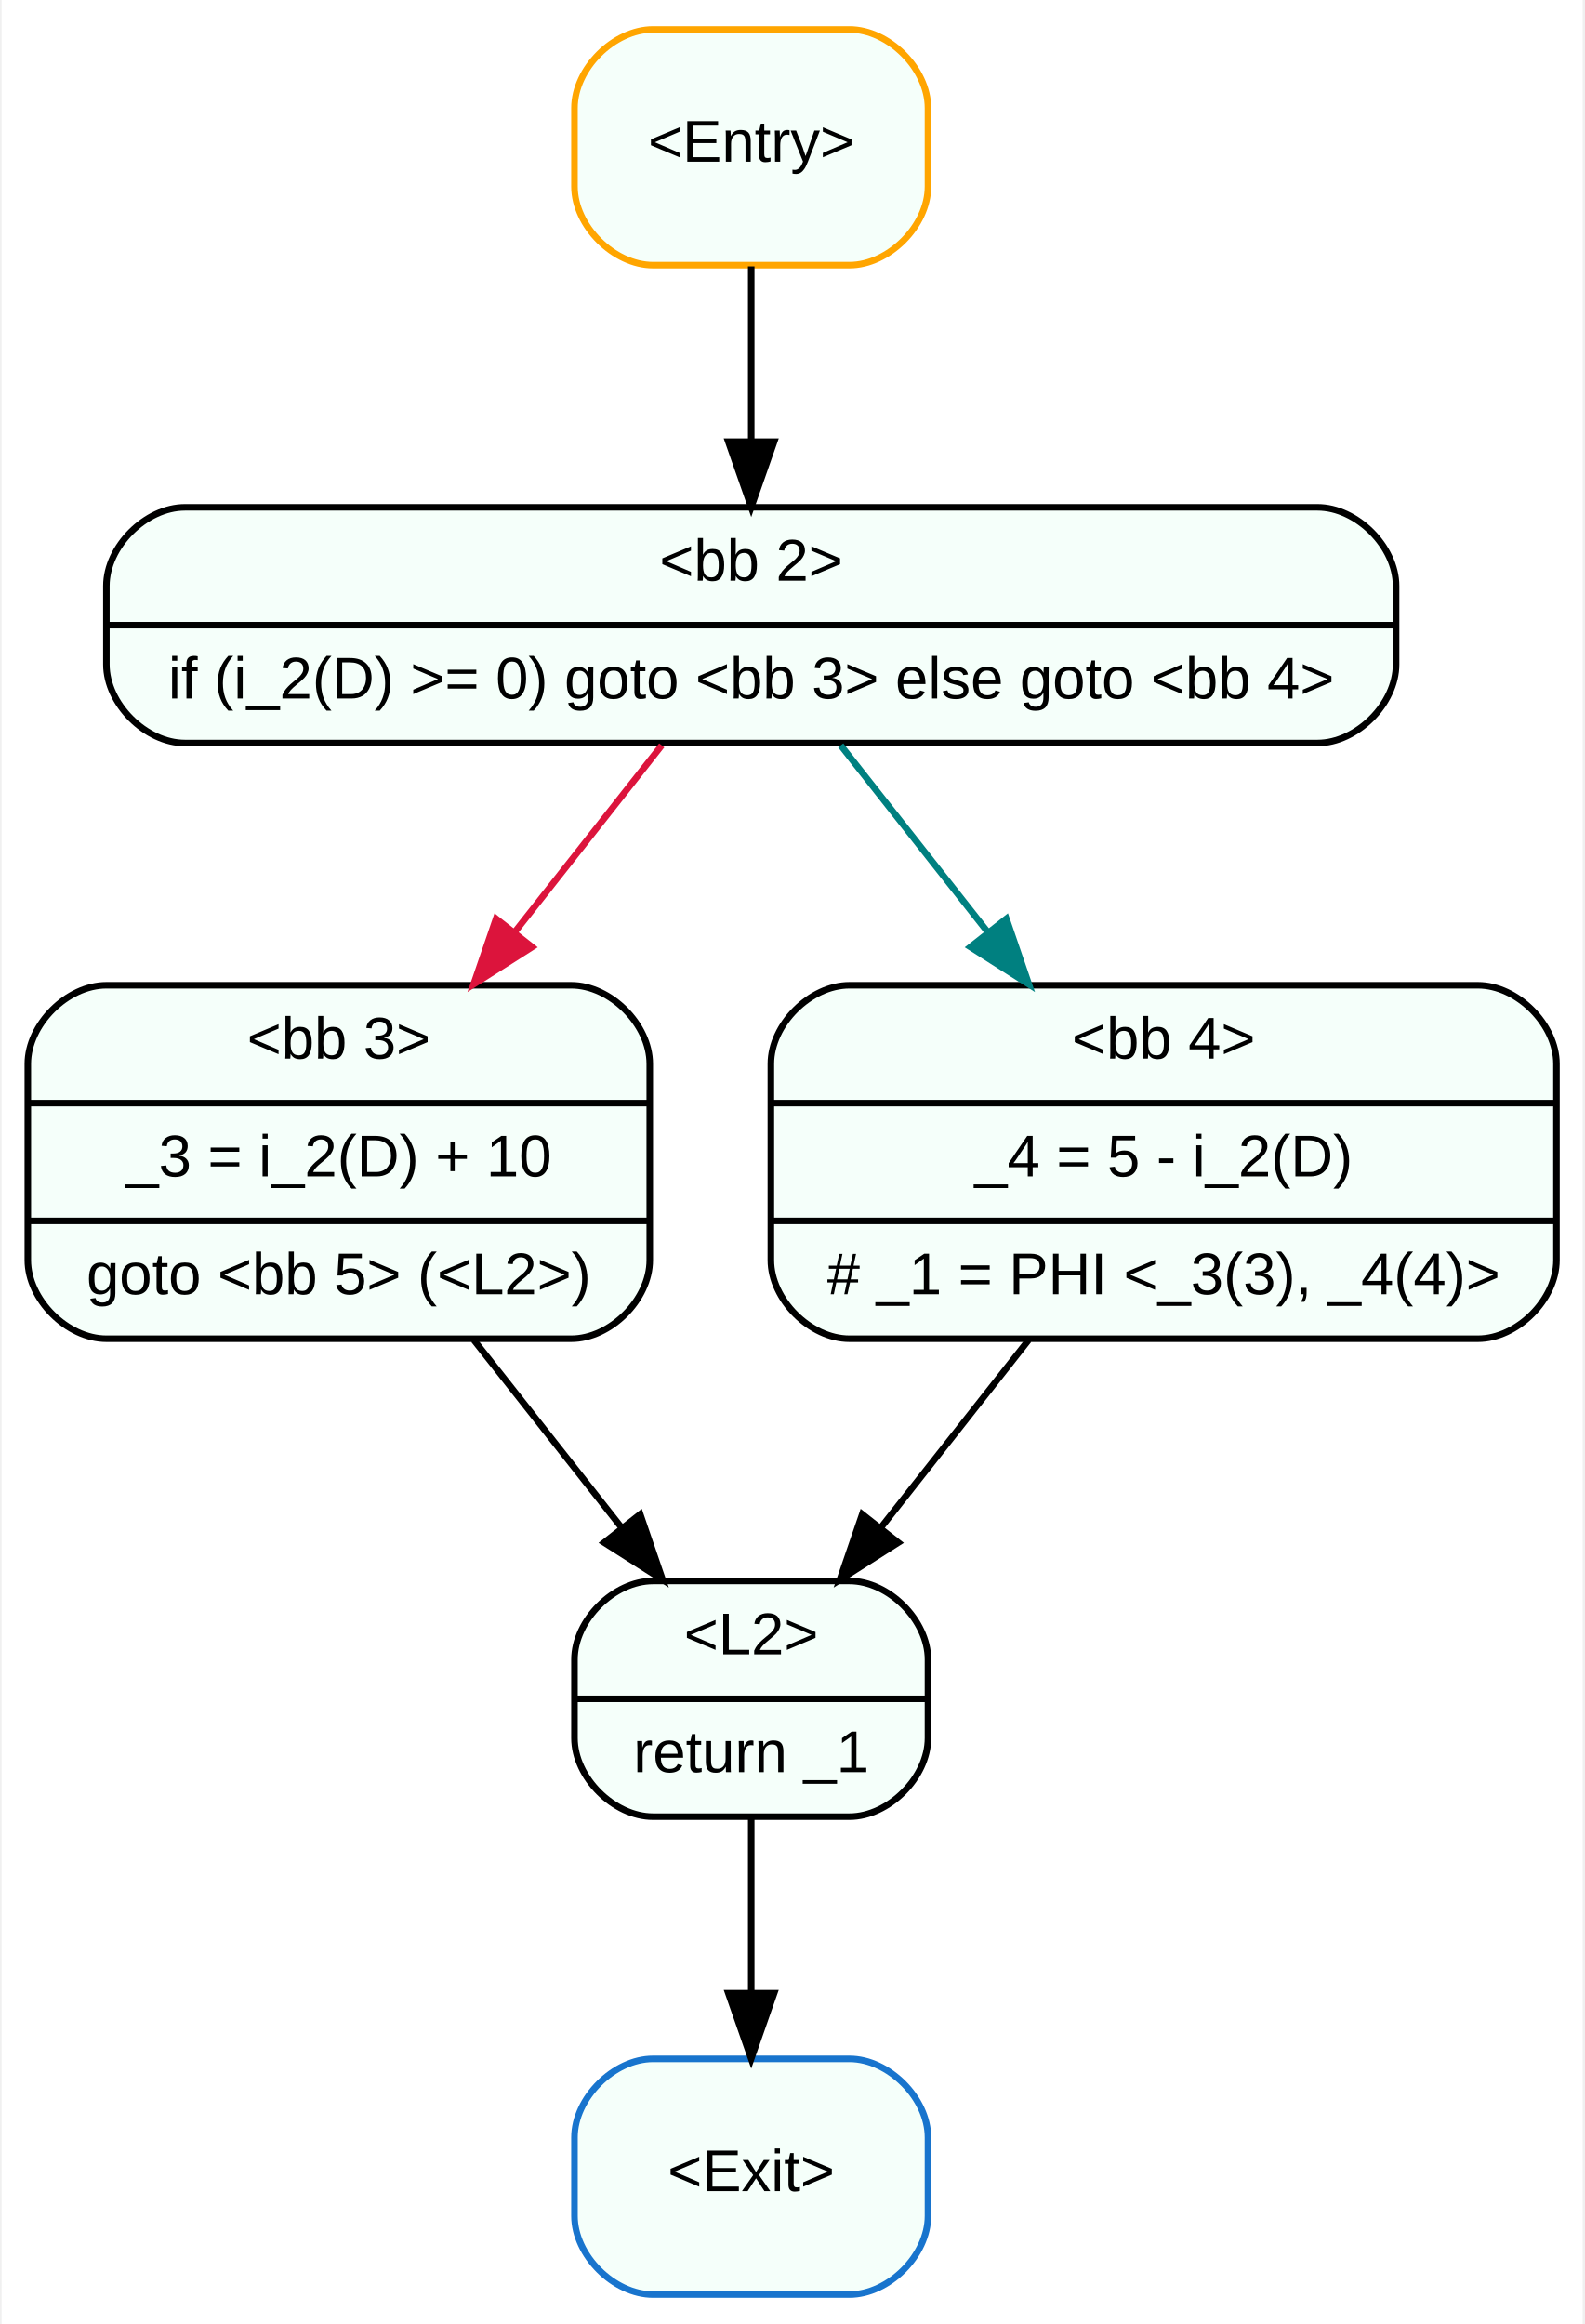
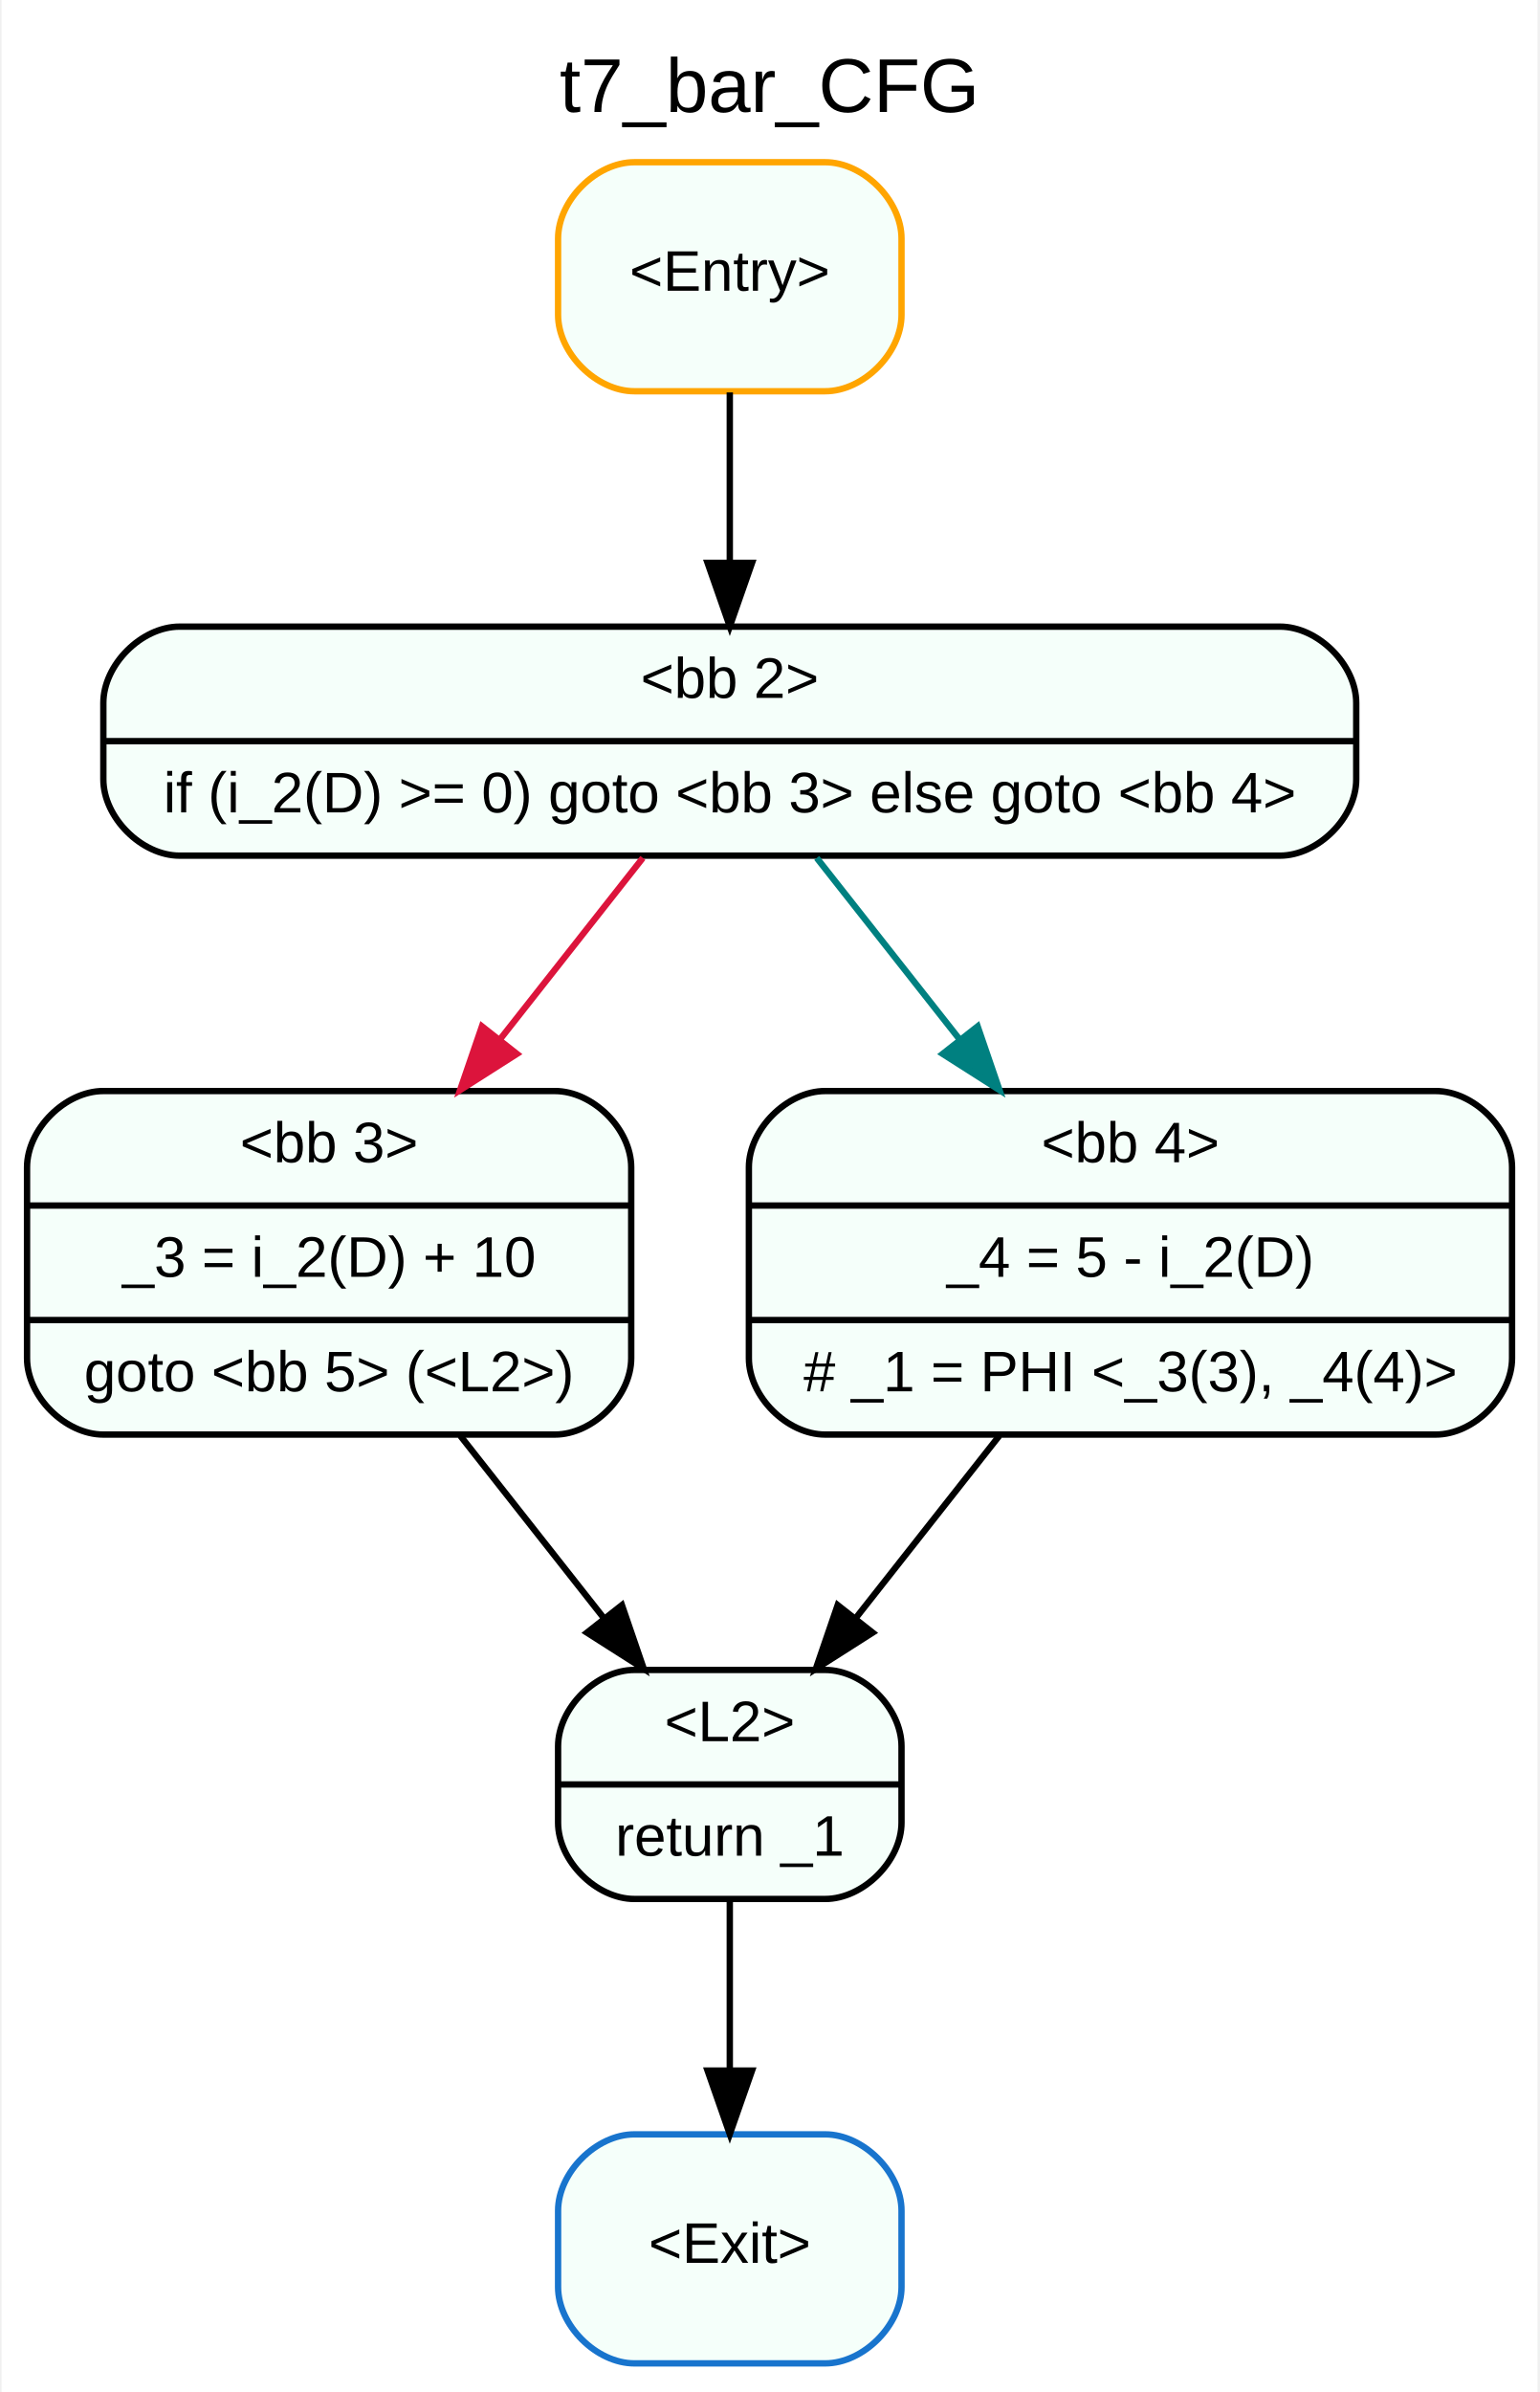
- <svg xmlns="http://www.w3.org/2000/svg" width="242pt" height="355pt" viewBox="0.00 0.00 241.50 355.00">
-   <g id="graph0" class="graph" transform="scale(1 1) rotate(0) translate(4 351)">
-     <polygon fill="white" stroke="none" points="-4,4 -4,-351 237.5,-351 237.5,4 -4,4" />
+ <svg xmlns="http://www.w3.org/2000/svg" width="242pt" height="376pt" viewBox="0.00 0.00 241.50 376.00">
+   <g id="graph0" class="graph" transform="scale(1 1) rotate(0) translate(4 372)">
+     <polygon fill="white" stroke="none" points="-4,4 -4,-372 237.5,-372 237.5,4 -4,4" />
+     <text text-anchor="middle" x="116.75" y="-354.4" font-family="Arial" font-size="12.00">t7_bar_CFG</text>
    <g id="node1" class="node">
      <path fill="mintcream" stroke="orange" d="M95.5,-310.5C95.5,-310.5 125.5,-310.5 125.5,-310.5 131.5,-310.5 137.5,-316.5 137.5,-322.5 137.5,-322.5 137.5,-334.5 137.5,-334.5 137.5,-340.5 131.5,-346.5 125.5,-346.5 125.5,-346.5 95.5,-346.5 95.5,-346.5 89.5,-346.5 83.5,-340.5 83.5,-334.5 83.5,-334.5 83.5,-322.5 83.5,-322.5 83.5,-316.5 89.5,-310.5 95.5,-310.5" />
      <text text-anchor="middle" x="110.5" y="-326.3" font-family="Arial" font-size="9.00">&lt;Entry&gt;</text>
    </g>
    <g id="node2" class="node">
      <path fill="mintcream" stroke="black" d="M24,-237.5C24,-237.5 197,-237.5 197,-237.5 203,-237.5 209,-243.5 209,-249.5 209,-249.5 209,-261.5 209,-261.5 209,-267.5 203,-273.5 197,-273.5 197,-273.5 24,-273.5 24,-273.5 18,-273.5 12,-267.5 12,-261.5 12,-261.5 12,-249.5 12,-249.5 12,-243.5 18,-237.5 24,-237.5" />
      <text text-anchor="middle" x="110.5" y="-262.3" font-family="Arial" font-size="9.00">&lt;bb 2&gt;</text>
      <polyline fill="none" stroke="black" points="12,-255.5 209,-255.5 " />
      <text text-anchor="middle" x="110.5" y="-244.3" font-family="Arial" font-size="9.00">if (i_2(D) &gt;= 0) goto &lt;bb 3&gt; else goto &lt;bb 4&gt;</text>
    </g>
    <g id="edge1" class="edge">
      <path fill="none" stroke="black" d="M110.5,-310.313C110.5,-302.289 110.5,-292.547 110.5,-283.569" />
      <polygon fill="black" stroke="black" points="114,-283.529 110.5,-273.529 107,-283.529 114,-283.529" />
    </g>
    <g id="node3" class="node">
      <path fill="mintcream" stroke="black" d="M12,-146.5C12,-146.5 83,-146.5 83,-146.5 89,-146.5 95,-152.5 95,-158.5 95,-158.5 95,-188.5 95,-188.5 95,-194.5 89,-200.5 83,-200.5 83,-200.5 12,-200.5 12,-200.5 6,-200.5 0,-194.5 0,-188.5 0,-188.5 0,-158.5 0,-158.5 0,-152.5 6,-146.5 12,-146.5" />
      <text text-anchor="middle" x="47.5" y="-189.3" font-family="Arial" font-size="9.00">&lt;bb 3&gt;</text>
      <polyline fill="none" stroke="black" points="0,-182.5 95,-182.5 " />
      <text text-anchor="middle" x="47.5" y="-171.3" font-family="Arial" font-size="9.00">_3 = i_2(D) + 10</text>
      <polyline fill="none" stroke="black" points="0,-164.5 95,-164.5 " />
      <text text-anchor="middle" x="47.5" y="-153.3" font-family="Arial" font-size="9.00">goto &lt;bb 5&gt; (&lt;L2&gt;)</text>
    </g>
    <g id="edge2" class="edge">
      <path fill="none" stroke="crimson" d="M96.83,-237.141C90.271,-228.812 82.173,-218.53 74.449,-208.721" />
      <polygon fill="crimson" stroke="crimson" points="77.027,-206.338 68.09,-200.647 71.528,-210.668 77.027,-206.338" />
    </g>
    <g id="node6" class="node">
      <path fill="mintcream" stroke="black" d="M125.5,-146.5C125.5,-146.5 221.5,-146.5 221.5,-146.5 227.5,-146.5 233.5,-152.5 233.5,-158.5 233.5,-158.5 233.5,-188.5 233.5,-188.5 233.5,-194.5 227.5,-200.5 221.5,-200.5 221.5,-200.5 125.5,-200.5 125.5,-200.5 119.5,-200.5 113.5,-194.5 113.5,-188.5 113.5,-188.5 113.5,-158.5 113.5,-158.5 113.5,-152.5 119.5,-146.5 125.5,-146.5" />
      <text text-anchor="middle" x="173.5" y="-189.3" font-family="Arial" font-size="9.00">&lt;bb 4&gt;</text>
      <polyline fill="none" stroke="black" points="113.5,-182.5 233.5,-182.5 " />
      <text text-anchor="middle" x="173.5" y="-171.3" font-family="Arial" font-size="9.00">_4 = 5 - i_2(D)</text>
      <polyline fill="none" stroke="black" points="113.5,-164.5 233.5,-164.5 " />
      <text text-anchor="middle" x="173.5" y="-153.3" font-family="Arial" font-size="9.00"># _1 = PHI &lt;_3(3), _4(4)&gt;</text>
    </g>
    <g id="edge5" class="edge">
      <path fill="none" stroke="teal" d="M124.17,-237.141C130.729,-228.812 138.827,-218.53 146.551,-208.721" />
      <polygon fill="teal" stroke="teal" points="149.472,-210.668 152.91,-200.647 143.973,-206.338 149.472,-210.668" />
    </g>
    <g id="node4" class="node">
      <path fill="mintcream" stroke="black" d="M95.5,-73.5C95.5,-73.5 125.5,-73.5 125.5,-73.5 131.5,-73.5 137.5,-79.5 137.5,-85.5 137.5,-85.5 137.5,-97.5 137.5,-97.5 137.5,-103.5 131.5,-109.5 125.5,-109.5 125.5,-109.5 95.5,-109.5 95.5,-109.5 89.5,-109.5 83.5,-103.5 83.5,-97.5 83.5,-97.5 83.5,-85.5 83.5,-85.5 83.5,-79.5 89.5,-73.5 95.5,-73.5" />
      <text text-anchor="middle" x="110.5" y="-98.3" font-family="Arial" font-size="9.00">&lt;L2&gt;</text>
      <polyline fill="none" stroke="black" points="83.5,-91.5 137.5,-91.5 " />
      <text text-anchor="middle" x="110.5" y="-80.3" font-family="Arial" font-size="9.00">return _1</text>
    </g>
    <g id="edge3" class="edge">
      <path fill="none" stroke="black" d="M68.129,-146.305C75.382,-137.094 83.512,-126.771 90.696,-117.648" />
      <polygon fill="black" stroke="black" points="93.538,-119.696 96.975,-109.674 88.039,-115.365 93.538,-119.696" />
    </g>
    <g id="node5" class="node">
      <path fill="mintcream" stroke="#1874cd" d="M95.5,-0.5C95.5,-0.5 125.5,-0.5 125.5,-0.5 131.5,-0.5 137.5,-6.5 137.5,-12.5 137.5,-12.5 137.5,-24.5 137.5,-24.5 137.5,-30.5 131.5,-36.5 125.5,-36.5 125.5,-36.5 95.5,-36.5 95.5,-36.5 89.5,-36.5 83.5,-30.5 83.5,-24.5 83.5,-24.5 83.5,-12.5 83.5,-12.5 83.5,-6.5 89.5,-0.5 95.5,-0.5" />
      <text text-anchor="middle" x="110.5" y="-16.3" font-family="Arial" font-size="9.00">&lt;Exit&gt;</text>
    </g>
    <g id="edge4" class="edge">
      <path fill="none" stroke="black" d="M110.5,-73.313C110.5,-65.29 110.5,-55.547 110.5,-46.569" />
      <polygon fill="black" stroke="black" points="114,-46.529 110.5,-36.529 107,-46.529 114,-46.529" />
    </g>
    <g id="edge6" class="edge">
      <path fill="none" stroke="black" d="M152.871,-146.305C145.618,-137.094 137.488,-126.771 130.304,-117.648" />
      <polygon fill="black" stroke="black" points="132.961,-115.365 124.025,-109.674 127.462,-119.696 132.961,-115.365" />
    </g>
  </g>
</svg>
